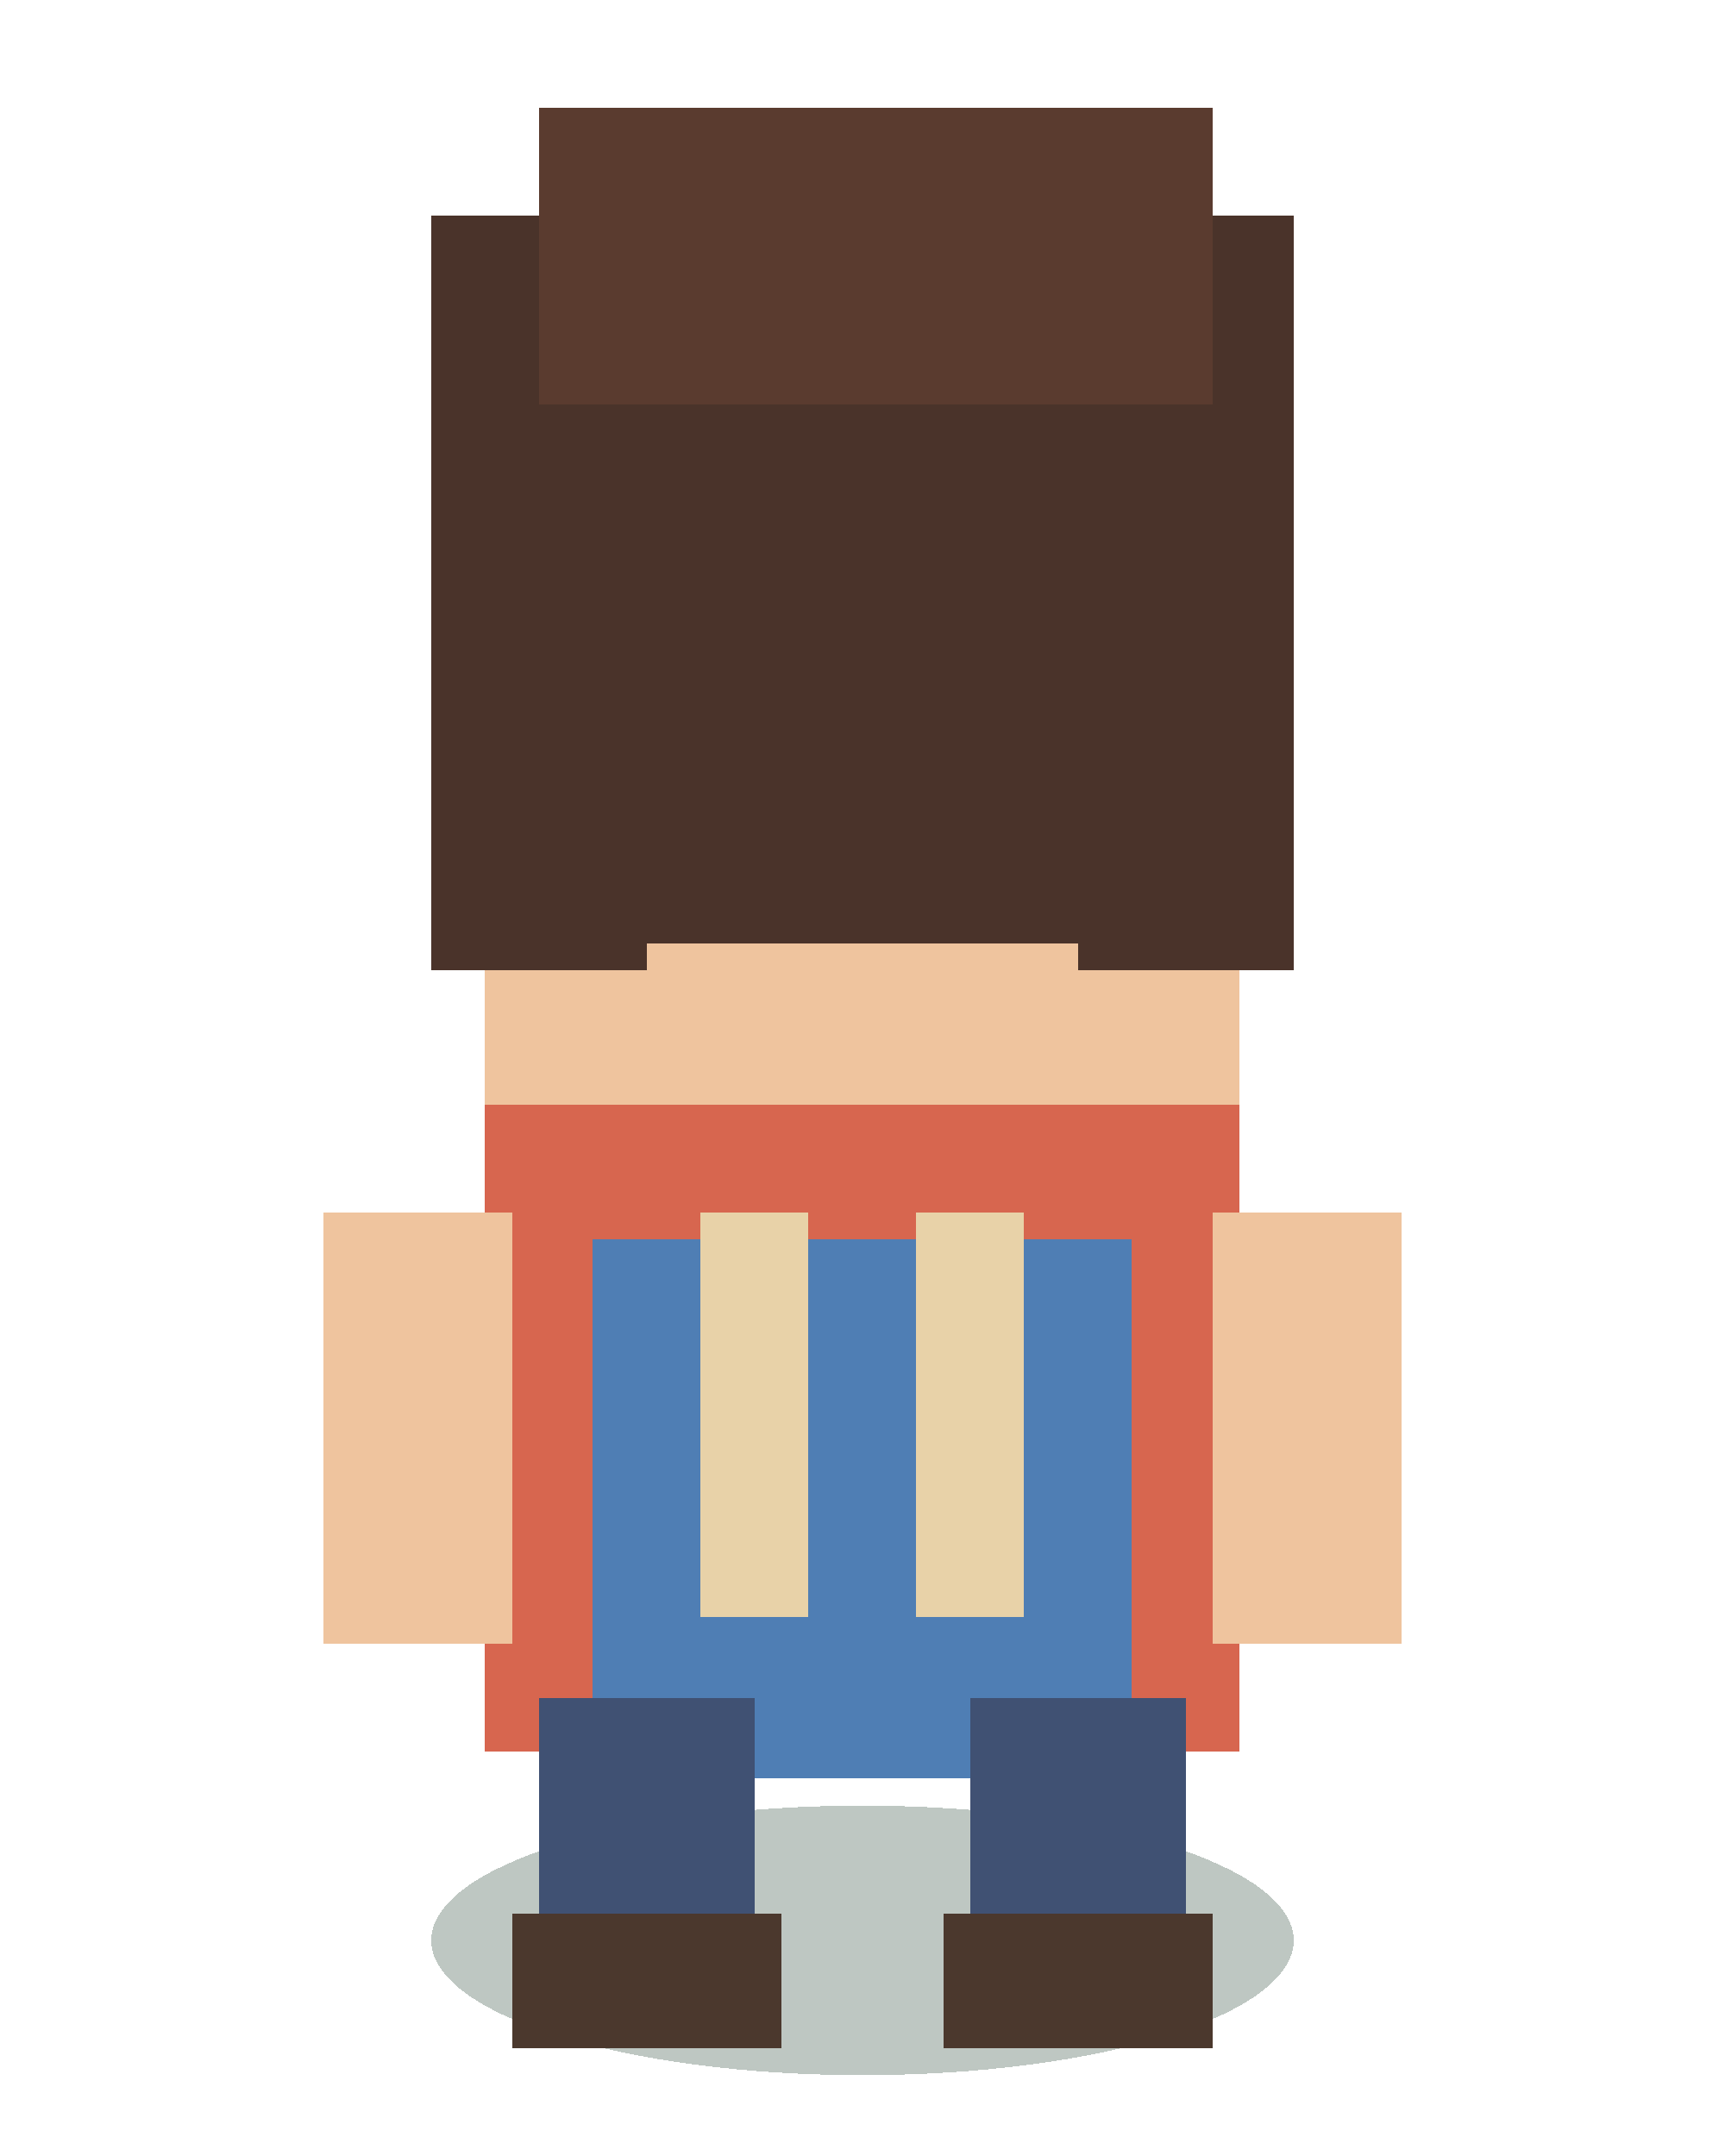
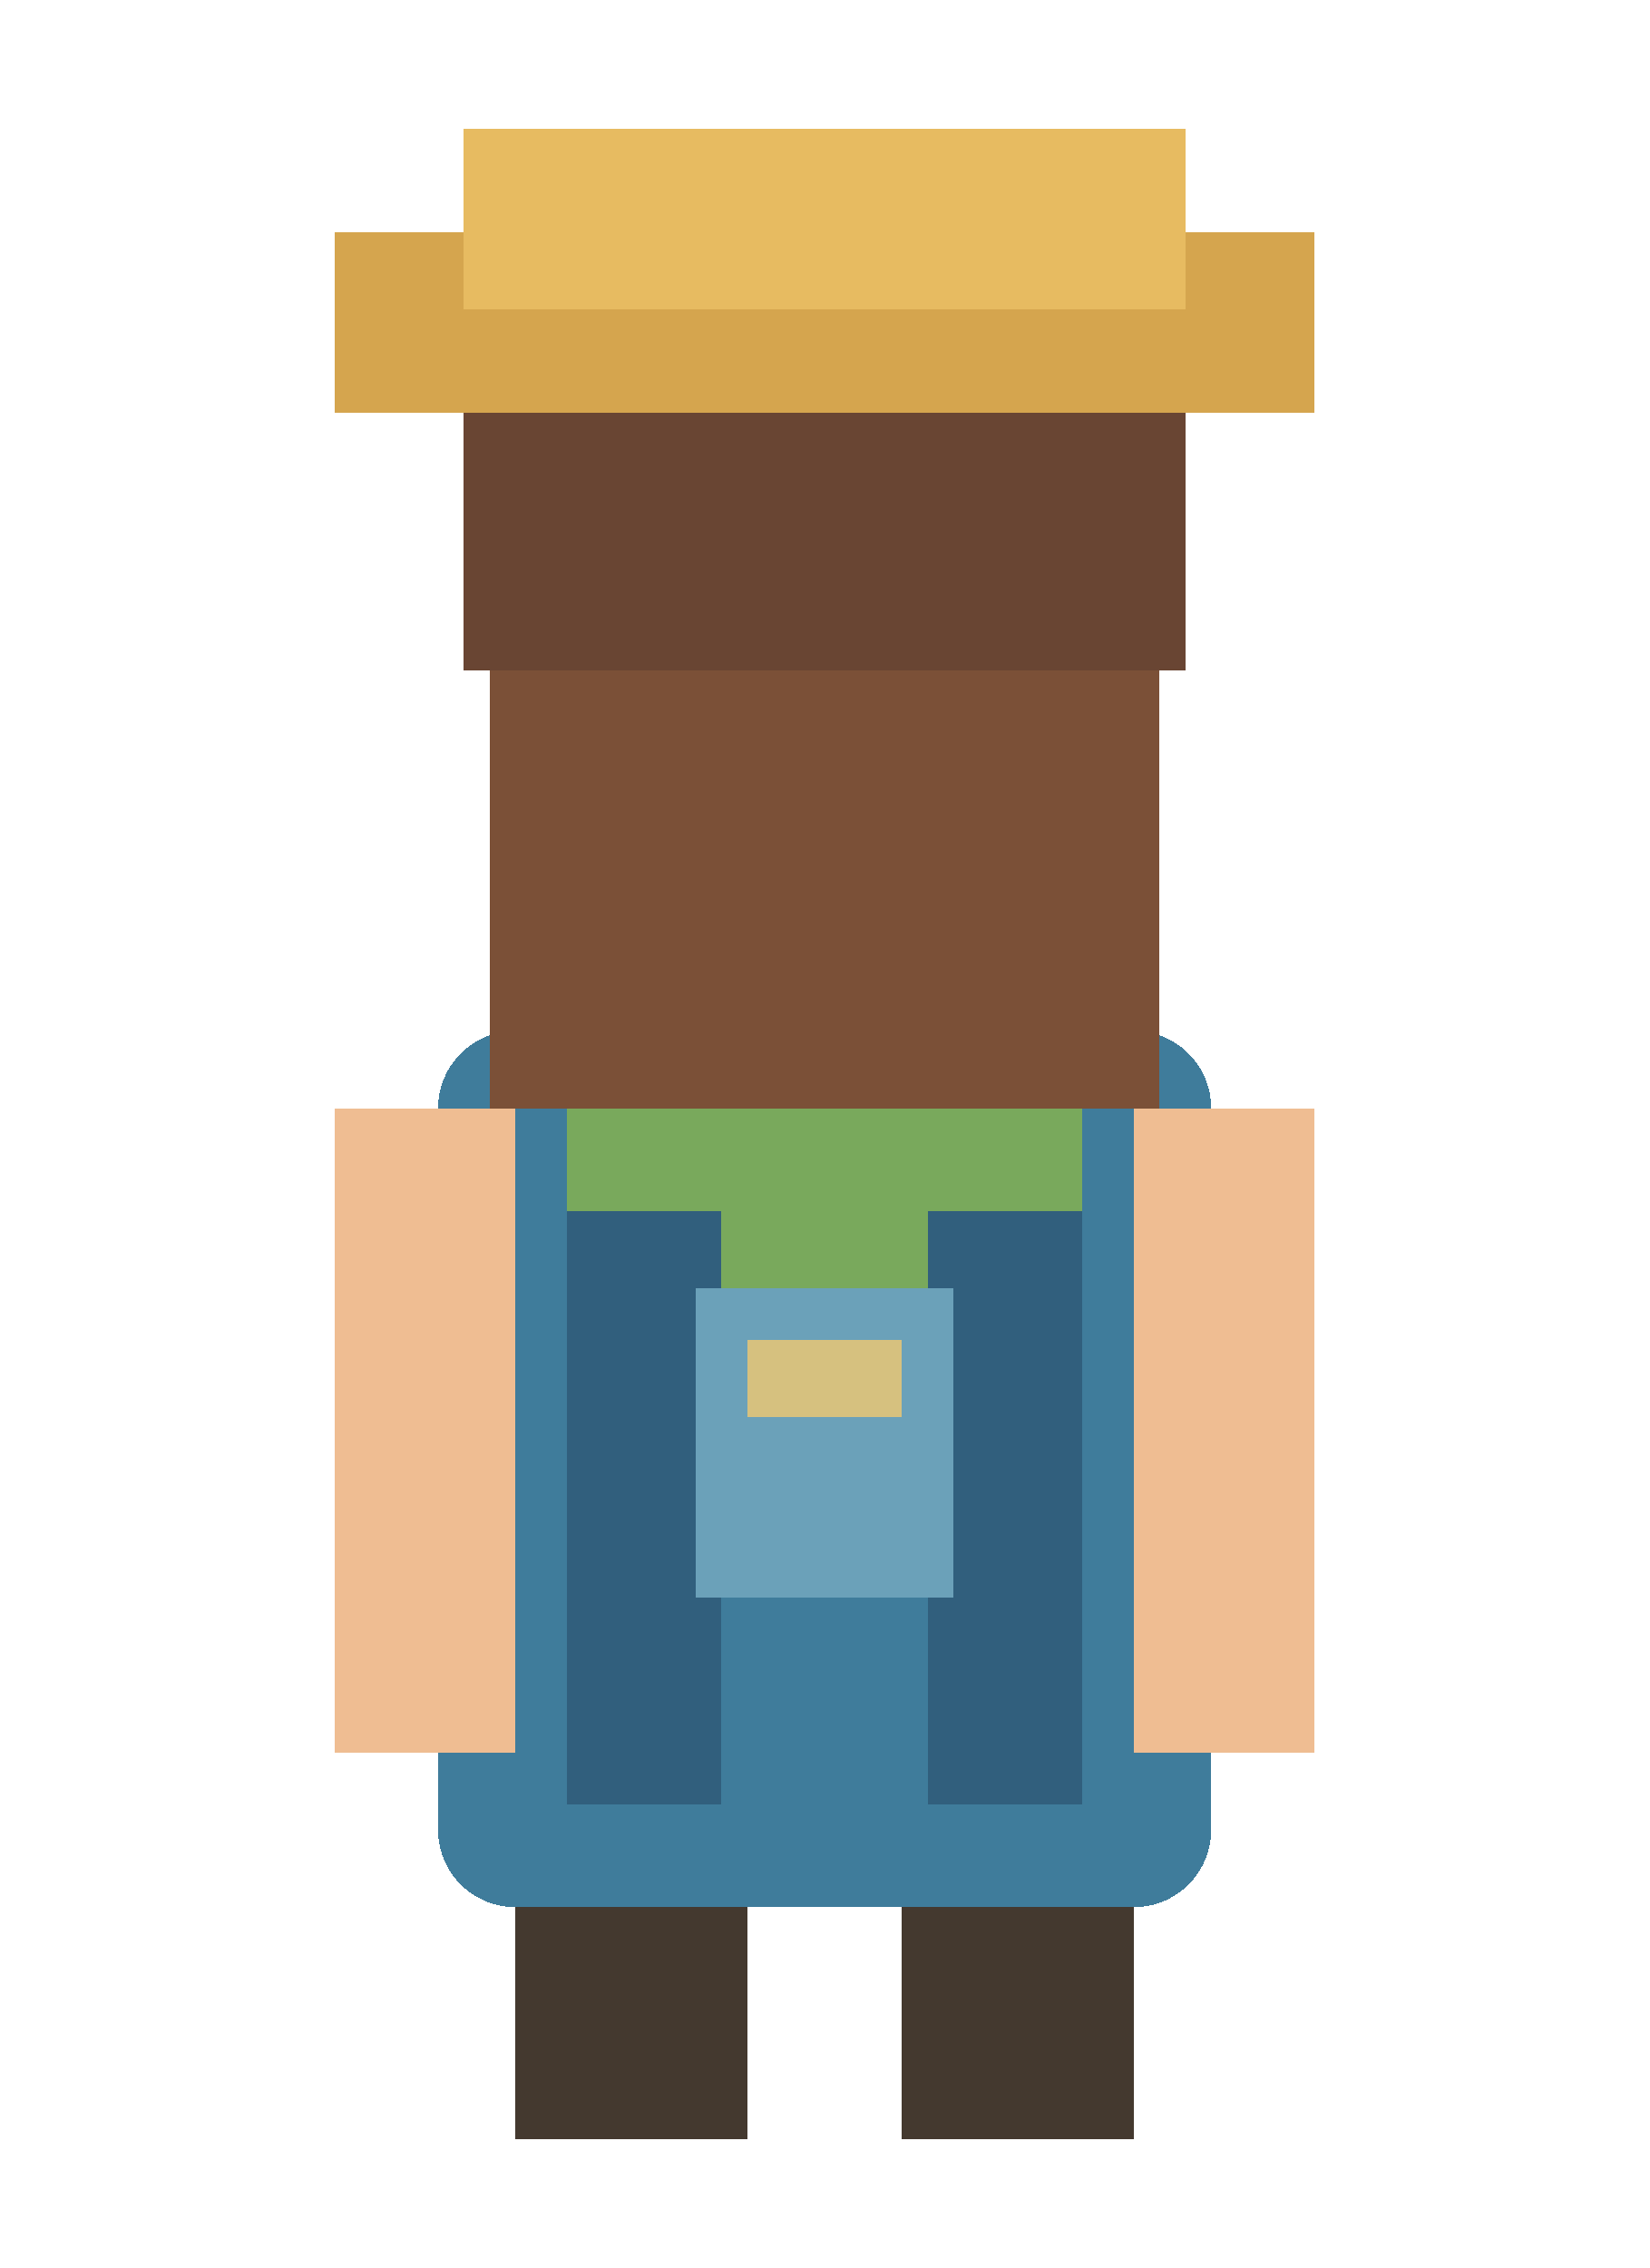
- <svg xmlns="http://www.w3.org/2000/svg" width="64" height="80" viewBox="0 0 64 80" shape-rendering="crispEdges">
-   <ellipse cx="32" cy="72" rx="16" ry="5" fill="#173625" opacity=".28" />
-   <rect x="18" y="41" width="28" height="24" fill="#d7664f" />
-   <rect x="22" y="46" width="20" height="20" fill="#4f7eb4" />
-   <rect x="20" y="63" width="8" height="10" fill="#405173" />
-   <rect x="36" y="63" width="8" height="10" fill="#405173" />
-   <rect x="19" y="71" width="10" height="5" fill="#4b382d" />
-   <rect x="35" y="71" width="10" height="5" fill="#4b382d" />
-   <rect x="12" y="45" width="7" height="16" fill="#efc49e" />
-   <rect x="45" y="45" width="7" height="16" fill="#efc49e" />
-   <rect x="18" y="14" width="28" height="27" fill="#efc49e" />
-   <rect x="16" y="8" width="32" height="28" fill="#4a332a" />
-   <rect x="20" y="4" width="25" height="11" fill="#5a3b2f" />
-   <rect x="24" y="35" width="16" height="6" fill="#efc49e" />
-   <rect x="26" y="45" width="4" height="15" fill="#e8d2a8" />
-   <rect x="34" y="45" width="4" height="15" fill="#e8d2a8" />
+ <svg xmlns="http://www.w3.org/2000/svg" width="64" height="88" viewBox="0 0 64 88" shape-rendering="crispEdges">
+   <rect x="20" y="67" width="9" height="16" fill="#44392f" />
+   <rect x="35" y="67" width="9" height="16" fill="#44392f" />
+   <rect x="17" y="40" width="30" height="34" rx="3" fill="#3f7c9b" />
+   <rect x="22" y="38" width="20" height="14" fill="#79a95c" />
+   <rect x="13" y="43" width="7" height="25" fill="#efbd92" />
+   <rect x="44" y="43" width="7" height="25" fill="#efbd92" />
+   <rect x="19" y="18" width="26" height="25" fill="#7b5037" />
+   <rect x="18" y="14" width="28" height="12" fill="#694533" />
+   <rect x="13" y="9" width="38" height="7" fill="#d5a54e" />
+   <rect x="18" y="5" width="28" height="7" fill="#e7bb61" />
+   <rect x="22" y="47" width="6" height="23" fill="#315f7d" />
+   <rect x="36" y="47" width="6" height="23" fill="#315f7d" />
+   <rect x="27" y="50" width="10" height="12" fill="#6ba1b9" />
+   <rect x="29" y="52" width="6" height="3" fill="#d6c17f" />
</svg>
